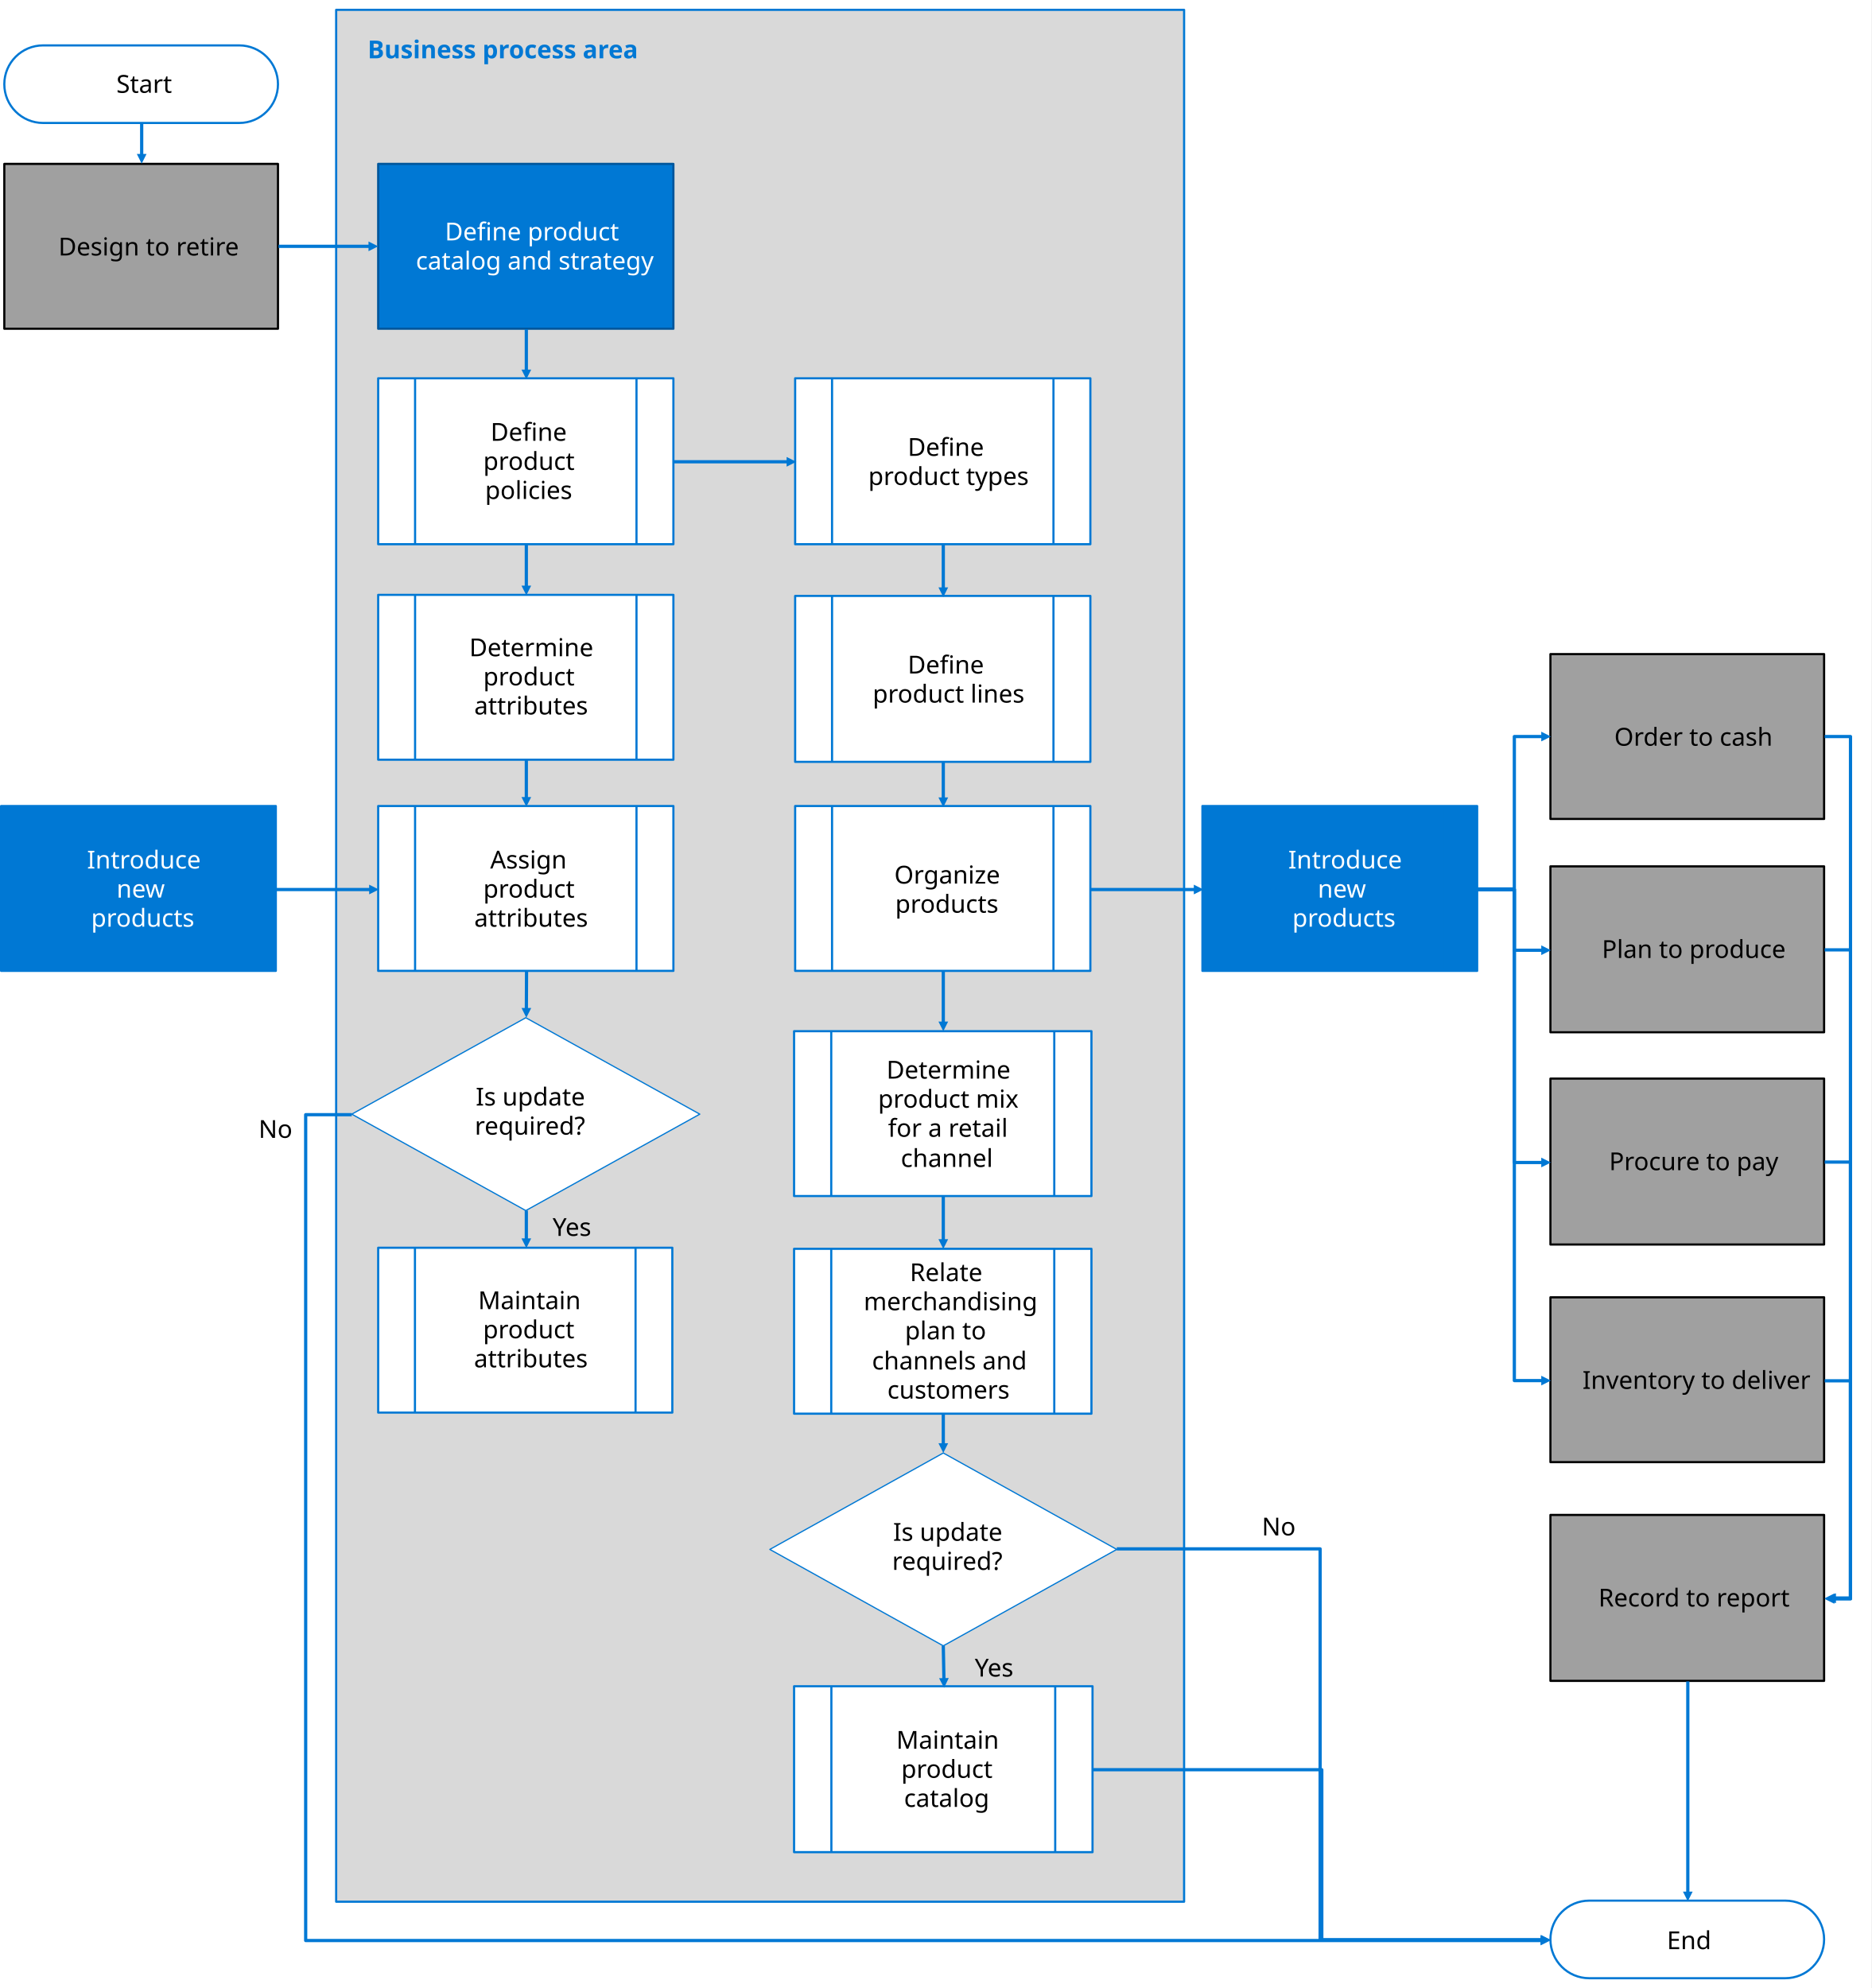
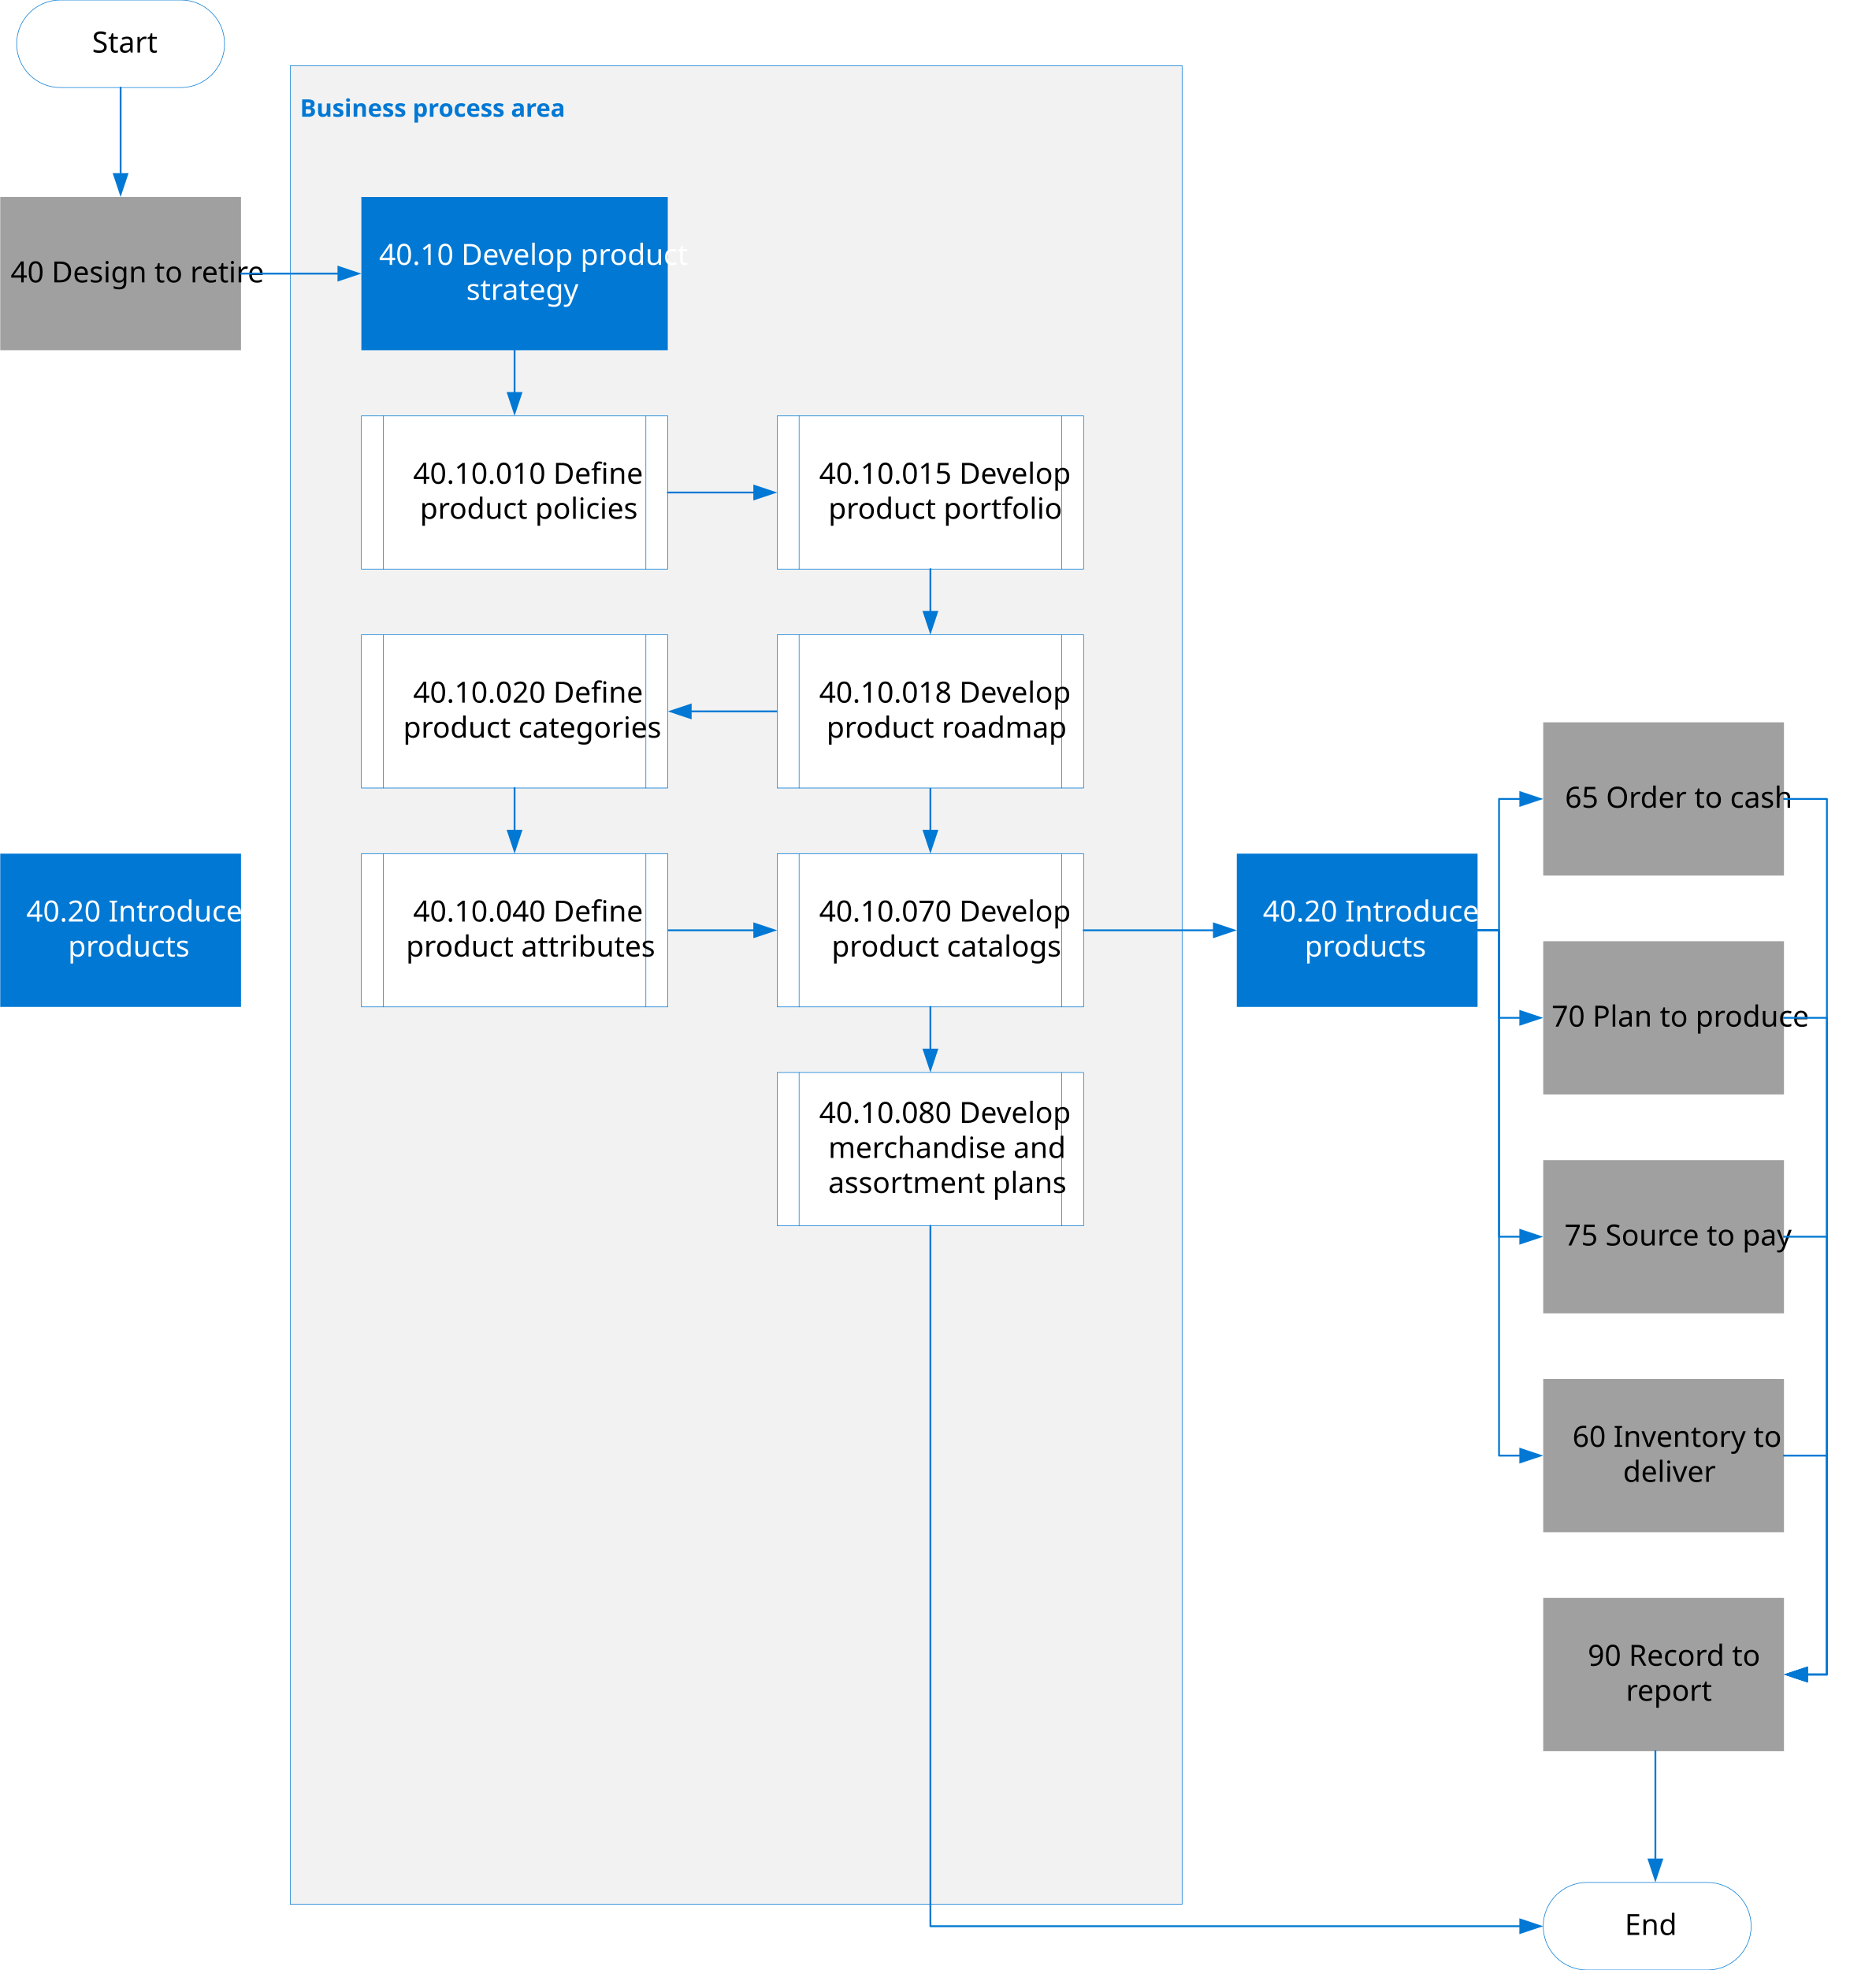
- <svg xmlns="http://www.w3.org/2000/svg" width="1736.787" height="1845.219" overflow="hidden" version="1.1" id="svg268">
-   <defs id="defs272" />
-   <g id="g266" transform="translate(0,-44.86855)">
-     <rect x="0" y="44.869" width="1736.787" height="1845.219" fill="#ffffff" id="rect2" style="stroke-width:0.932" />
-     <rect x="312" y="54" width="787" height="1756" stroke="#0078d4" stroke-width="2" stroke-linejoin="round" stroke-miterlimit="10" fill="#d9d9d9" id="rect4" />
-     <text fill="#0078d4" font-family="'Segoe UI', 'Segoe UI_MSFontService', sans-serif" font-weight="700" font-size="23px" transform="translate(341.211,99)" id="text6">Business process area</text>
-     <path d="M 4,123 C 4,103.118 20.118,87 40,87 h 182 c 19.882,0 36,16.118 36,36 v 0 c 0,19.882 -16.118,36 -36,36 H 40 C 20.118,159 4,142.882 4,123 Z" stroke="#0078d4" stroke-width="2" stroke-linejoin="round" stroke-miterlimit="10" fill="#ffffff" fill-rule="evenodd" id="path8" />
-     <text font-family="'Segoe UI', 'Segoe UI_MSFontService', sans-serif" font-weight="400" font-size="23px" transform="translate(107.977,131)" id="text10">Start</text>
-     <rect x="1439" y="652" width="254" height="153" stroke="#000000" stroke-width="2" stroke-linejoin="round" stroke-miterlimit="10" fill="#a0a0a0" id="rect12" />
-     <text font-family="'Segoe UI', 'Segoe UI_MSFontService', sans-serif" font-weight="400" font-size="23px" transform="translate(1498.26,737)" id="text14">Order to cash</text>
-     <rect x="4" y="197" width="254" height="153" stroke="#000000" stroke-width="2" stroke-linejoin="round" stroke-miterlimit="10" fill="#a0a0a0" id="rect16" />
-     <text font-family="'Segoe UI', 'Segoe UI_MSFontService', sans-serif" font-weight="400" font-size="23px" transform="translate(54.2433,282)" id="text18">Design to retire</text>
-     <rect x="351" y="396" width="274" height="154" fill="#ffffff" id="rect20" />
-     <path d="M 385.25,396 V 550 M 590.75,396 V 550" stroke="#0078d4" stroke-width="2" stroke-linejoin="round" stroke-miterlimit="10" fill="none" fill-rule="evenodd" id="path22" />
-     <rect x="351" y="396" width="274" height="154" stroke="#0078d4" stroke-width="2" stroke-linejoin="round" stroke-miterlimit="10" fill="none" id="rect24" />
-     <text font-family="'Segoe UI', 'Segoe UI_MSFontService', sans-serif" font-weight="400" font-size="23px" transform="translate(455.297,454)" id="text26">Define</text>
-     <text font-family="'Segoe UI', 'Segoe UI_MSFontService', sans-serif" font-weight="400" font-size="23px" transform="translate(448.53,481)" id="text28">product</text>
-     <text font-family="'Segoe UI', 'Segoe UI_MSFontService', sans-serif" font-weight="400" font-size="23px" transform="translate(450.217,508)" id="text30">policies</text>
-     <rect x="1116" y="793" width="255" height="153" fill="#0078d4" id="rect32" />
-     <path d="M 1147.88,793 V 946 M 1339.12,793 V 946" stroke="#0078d4" stroke-width="2" stroke-linejoin="round" stroke-miterlimit="10" fill="none" fill-rule="evenodd" id="path34" />
-     <rect x="1116" y="793" width="255" height="153" stroke="#0078d4" stroke-width="2" stroke-linejoin="round" stroke-miterlimit="10" fill="none" id="rect36" />
-     <text fill="#ffffff" font-family="'Segoe UI', 'Segoe UI_MSFontService', sans-serif" font-weight="400" font-size="23px" transform="translate(1195.61,851)" id="text38">Introduce</text>
-     <text fill="#ffffff" font-family="'Segoe UI', 'Segoe UI_MSFontService', sans-serif" font-weight="400" font-size="23px" transform="translate(1223.04,878)" id="text40">new</text>
-     <text fill="#ffffff" font-family="'Segoe UI', 'Segoe UI_MSFontService', sans-serif" font-weight="400" font-size="23px" transform="translate(1199.44,905)" id="text42">products</text>
-     <rect x="351" y="197" width="274" height="153" stroke="#00569b" stroke-width="2" stroke-linejoin="round" stroke-miterlimit="10" fill="#0078d4" id="rect44" />
-     <text fill="#ffffff" font-family="'Segoe UI', 'Segoe UI_MSFontService', sans-serif" font-weight="400" font-size="23px" transform="translate(412.95,268)" id="text46">Define product</text>
-     <text fill="#ffffff" font-family="'Segoe UI', 'Segoe UI_MSFontService', sans-serif" font-weight="400" font-size="23px" transform="translate(385.97,295)" id="text48">catalog and strategy</text>
-     <rect x="738" y="396" width="274" height="154" fill="#ffffff" id="rect50" />
-     <path d="M 772.25,396 V 550 M 977.75,396 V 550" stroke="#0078d4" stroke-width="2" stroke-linejoin="round" stroke-miterlimit="10" fill="none" fill-rule="evenodd" id="path52" />
-     <rect x="738" y="396" width="274" height="154" stroke="#0078d4" stroke-width="2" stroke-linejoin="round" stroke-miterlimit="10" fill="none" id="rect54" />
-     <text font-family="'Segoe UI', 'Segoe UI_MSFontService', sans-serif" font-weight="400" font-size="23px" transform="translate(842.477,468)" id="text56">Define</text>
-     <text font-family="'Segoe UI', 'Segoe UI_MSFontService', sans-serif" font-weight="400" font-size="23px" transform="translate(805.877,495)" id="text58">product types</text>
-     <rect x="738" y="598" width="274" height="154" fill="#ffffff" id="rect60" />
-     <path d="M 772.25,598 V 752 M 977.75,598 V 752" stroke="#0078d4" stroke-width="2" stroke-linejoin="round" stroke-miterlimit="10" fill="none" fill-rule="evenodd" id="path62" />
-     <rect x="738" y="598" width="274" height="154" stroke="#0078d4" stroke-width="2" stroke-linejoin="round" stroke-miterlimit="10" fill="none" id="rect64" />
-     <text font-family="'Segoe UI', 'Segoe UI_MSFontService', sans-serif" font-weight="400" font-size="23px" transform="translate(842.474,670)" id="text66">Define</text>
-     <text font-family="'Segoe UI', 'Segoe UI_MSFontService', sans-serif" font-weight="400" font-size="23px" transform="translate(809.961,697)" id="text68">product lines</text>
-     <rect x="738" y="793" width="274" height="153" fill="#ffffff" id="rect70" />
-     <path d="M 772.25,793 V 946 M 977.75,793 V 946" stroke="#0078d4" stroke-width="2" stroke-linejoin="round" stroke-miterlimit="10" fill="none" fill-rule="evenodd" id="path72" />
-     <rect x="738" y="793" width="274" height="153" stroke="#0078d4" stroke-width="2" stroke-linejoin="round" stroke-miterlimit="10" fill="none" id="rect74" />
-     <text font-family="'Segoe UI', 'Segoe UI_MSFontService', sans-serif" font-weight="400" font-size="23px" transform="translate(830.044,865)" id="text76">Organize</text>
-     <text font-family="'Segoe UI', 'Segoe UI_MSFontService', sans-serif" font-weight="400" font-size="23px" transform="translate(830.877,892)" id="text78">products</text>
-     <path d="m 1439,1845 c 0,-19.88 16.12,-36 36,-36 h 182 c 19.88,0 36,16.12 36,36 v 0 c 0,19.88 -16.12,36 -36,36 h -182 c -19.88,0 -36,-16.12 -36,-36 z" stroke="#0078d4" stroke-width="2" stroke-linejoin="round" stroke-miterlimit="10" fill="#ffffff" fill-rule="evenodd" id="path80" />
-     <text font-family="'Segoe UI', 'Segoe UI_MSFontService', sans-serif" font-weight="400" font-size="23px" transform="translate(1547.11,1854)" id="text82">End</text>
-     <path d="m 258.5,272 h 85.027 v 3 H 258.5 Z m 83.527,-3 9,4.5 -9,4.5 z" fill="#0078d4" id="path84" />
-     <rect x="1439" y="849" width="254" height="154" stroke="#000000" stroke-width="2" stroke-linejoin="round" stroke-miterlimit="10" fill="#a0a0a0" id="rect86" />
-     <text font-family="'Segoe UI', 'Segoe UI_MSFontService', sans-serif" font-weight="400" font-size="23px" transform="translate(1486.76,934)" id="text88">Plan to produce</text>
-     <rect x="1439" y="1046" width="254" height="154" stroke="#000000" stroke-width="2" stroke-linejoin="round" stroke-miterlimit="10" fill="#a0a0a0" id="rect90" />
-     <text font-family="'Segoe UI', 'Segoe UI_MSFontService', sans-serif" font-weight="400" font-size="23px" transform="translate(1493.48,1131)" id="text92">Procure to pay</text>
-     <rect x="1439" y="1249" width="254" height="153" stroke="#000000" stroke-width="2" stroke-linejoin="round" stroke-miterlimit="10" fill="#a0a0a0" id="rect94" />
-     <text font-family="'Segoe UI', 'Segoe UI_MSFontService', sans-serif" font-weight="400" font-size="23px" transform="translate(1468.72,1334)" id="text96">Inventory to deliver</text>
-     <rect x="1439" y="1451" width="254" height="154" stroke="#000000" stroke-width="2" stroke-linejoin="round" stroke-miterlimit="10" fill="#a0a0a0" id="rect98" />
-     <text font-family="'Segoe UI', 'Segoe UI_MSFontService', sans-serif" font-weight="400" font-size="23px" transform="translate(1483.57,1536)" id="text100">Record to report</text>
-     <path d="m 490,350.5 v 38.938 h -3 V 350.5 Z m 3,37.438 -4.5,9 -4.5,-9 z" fill="#0078d4" id="path102" />
-     <path d="m 625.5,472 h 106.08 v 3 H 625.5 Z m 104.58,-3 9,4.5 -9,4.5 z" fill="#0078d4" id="path104" />
-     <path d="m 877,550.5 v 41.059 h -3 V 550.5 Z m 3,39.559 -4.5,9 -4.5,-9 z" fill="#0078d4" id="path106" />
-     <path d="m 1693.5,727 h 24 c 0.83,0 1.5,0.672 1.5,1.5 v 799.7 c 0,0.82 -0.67,1.5 -1.5,1.5 h -15.17 v -3 h 15.17 l -1.5,1.5 V 728.5 l 1.5,1.5 h -24 z m 10.33,805.7 -9,-4.5 9,-4.5 z" fill="#0078d4" id="path108" />
-     <path d="m 1693.5,925 h 24 c 0.83,0 1.5,0.672 1.5,1.5 v 601.89 c 0,0.83 -0.67,1.5 -1.5,1.5 h -15.17 v -3 h 15.17 l -1.5,1.5 V 926.5 l 1.5,1.5 h -24 z m 10.33,607.89 -9,-4.5 9,-4.5 z" fill="#0078d4" id="path110" />
-     <path d="m 1693.5,1122 h 24 c 0.83,0 1.5,0.67 1.5,1.5 v 404.87 c 0,0.83 -0.67,1.5 -1.5,1.5 H 1701 v -3 h 16.5 l -1.5,1.5 V 1123.5 l 1.5,1.5 h -24 z m 9,410.87 -9,-4.5 9,-4.5 z" fill="#0078d4" id="path112" />
-     <path d="m 1693.5,1325 h 24 c 0.83,0 1.5,0.67 1.5,1.5 v 202.44 c 0,0.82 -0.67,1.5 -1.5,1.5 H 1701 v -3 h 16.5 l -1.5,1.5 V 1326.5 l 1.5,1.5 h -24 z m 9,208.44 -9,-4.5 9,-4.5 z" fill="#0078d4" id="path114" />
-     <path d="M 1.5,-1.54299e-6 1.5,196.623 h -3 L -1.5,1.54299e-6 Z M 4.5,195.123 l -4.5,9 -4.5,-9 z" fill="#0078d4" transform="matrix(-1,0,0,1,1566.5,1605.5)" id="path116" />
-     <path d="m 133,159.5 v 29.784 h -3 V 159.5 Z m 3,28.284 -4.5,9 -4.5,-9 z" fill="#0078d4" id="path118" />
-     <path d="m 0,-1.5 h 33.997 c 0.828,0 1.5,0.672 1.5,1.5 v 141.457 l -1.5,-1.5 h 26.497 v 3 H 33.997 c -0.829,0 -1.5,-0.672 -1.5,-1.5 V 0 l 1.5,1.5 H 0 Z m 58.994,138.457 9,4.5 -9,4.5 z" fill="#0078d4" transform="matrix(1,0,0,-1,1371.5,869.957)" id="path120" />
-     <path d="m 1371.5,869 h 34 c 0.83,0 1.5,0.672 1.5,1.5 v 56.347 l -1.5,-1.5 h 26.49 v 3 h -26.49 c -0.83,0 -1.5,-0.671 -1.5,-1.5 V 870.5 l 1.5,1.5 h -34 z m 58.99,53.347 9,4.5 -9,4.5 z" fill="#0078d4" id="path122" />
-     <path d="m 1371.5,869 h 34 c 0.83,0 1.5,0.672 1.5,1.5 v 455.8 l -1.5,-1.5 h 26.49 v 3 h -26.49 c -0.83,0 -1.5,-0.67 -1.5,-1.5 V 870.5 l 1.5,1.5 h -34 z m 58.99,452.8 9,4.5 -9,4.5 z" fill="#0078d4" id="path124" />
-     <path d="m 1371.5,869 h 34 c 0.83,0 1.5,0.672 1.5,1.5 v 253.37 l -1.5,-1.5 h 26.49 v 3 h -26.49 c -0.83,0 -1.5,-0.67 -1.5,-1.5 V 870.5 l 1.5,1.5 h -34 z m 58.99,250.37 9,4.5 -9,4.5 z" fill="#0078d4" id="path126" />
-     <rect x="351" y="597" width="274" height="153" fill="#ffffff" id="rect128" />
-     <path d="M 385.25,597 V 750 M 590.75,597 V 750" stroke="#0078d4" stroke-width="2" stroke-linejoin="round" stroke-miterlimit="10" fill="none" fill-rule="evenodd" id="path130" />
-     <rect x="351" y="597" width="274" height="153" stroke="#0078d4" stroke-width="2" stroke-linejoin="round" stroke-miterlimit="10" fill="none" id="rect132" />
-     <text font-family="'Segoe UI', 'Segoe UI_MSFontService', sans-serif" font-weight="400" font-size="23px" transform="translate(435.577,654)" id="text134">Determine</text>
-     <text font-family="'Segoe UI', 'Segoe UI_MSFontService', sans-serif" font-weight="400" font-size="23px" transform="translate(448.53,681)" id="text136">product</text>
-     <text font-family="'Segoe UI', 'Segoe UI_MSFontService', sans-serif" font-weight="400" font-size="23px" transform="translate(440.137,708)" id="text138">attributes</text>
-     <rect x="351" y="793" width="274" height="153" fill="#ffffff" id="rect140" />
-     <path d="M 385.25,793 V 946 M 590.75,793 V 946" stroke="#0078d4" stroke-width="2" stroke-linejoin="round" stroke-miterlimit="10" fill="none" fill-rule="evenodd" id="path142" />
-     <rect x="351" y="793" width="274" height="153" stroke="#0078d4" stroke-width="2" stroke-linejoin="round" stroke-miterlimit="10" fill="none" id="rect144" />
-     <text font-family="'Segoe UI', 'Segoe UI_MSFontService', sans-serif" font-weight="400" font-size="23px" transform="translate(454.964,851)" id="text146">Assign</text>
-     <text font-family="'Segoe UI', 'Segoe UI_MSFontService', sans-serif" font-weight="400" font-size="23px" transform="translate(448.53,878)" id="text148">product</text>
-     <text font-family="'Segoe UI', 'Segoe UI_MSFontService', sans-serif" font-weight="400" font-size="23px" transform="translate(440.137,905)" id="text150">attributes</text>
-     <rect x="351" y="1203" width="273" height="153" fill="#ffffff" id="rect152" />
-     <path d="m 385.125,1203 v 153 m 204.75,-153 v 153" stroke="#0078d4" stroke-width="2" stroke-linejoin="round" stroke-miterlimit="10" fill="none" fill-rule="evenodd" id="path154" />
-     <rect x="351" y="1203" width="273" height="153" stroke="#0078d4" stroke-width="2" stroke-linejoin="round" stroke-miterlimit="10" fill="none" id="rect156" />
-     <text font-family="'Segoe UI', 'Segoe UI_MSFontService', sans-serif" font-weight="400" font-size="23px" transform="translate(443.76,1260)" id="text158">Maintain</text>
-     <text font-family="'Segoe UI', 'Segoe UI_MSFontService', sans-serif" font-weight="400" font-size="23px" transform="translate(448.327,1287)" id="text160">product</text>
-     <text font-family="'Segoe UI', 'Segoe UI_MSFontService', sans-serif" font-weight="400" font-size="23px" transform="translate(439.934,1314)" id="text162">attributes</text>
-     <rect x="737" y="1002" width="276" height="153" fill="#ffffff" id="rect164" />
-     <path d="m 771.5,1002 v 153 m 207,-153 v 153" stroke="#0078d4" stroke-width="2" stroke-linejoin="round" stroke-miterlimit="10" fill="none" fill-rule="evenodd" id="path166" />
-     <rect x="737" y="1002" width="276" height="153" stroke="#0078d4" stroke-width="2" stroke-linejoin="round" stroke-miterlimit="10" fill="none" id="rect168" />
-     <text font-family="'Segoe UI', 'Segoe UI_MSFontService', sans-serif" font-weight="400" font-size="23px" transform="translate(822.761,1046)" id="text170">Determine</text>
-     <text font-family="'Segoe UI', 'Segoe UI_MSFontService', sans-serif" font-weight="400" font-size="23px" transform="translate(814.961,1073)" id="text172">product mix</text>
-     <text font-family="'Segoe UI', 'Segoe UI_MSFontService', sans-serif" font-weight="400" font-size="23px" transform="translate(824.127,1100)" id="text174">for a retail</text>
-     <text font-family="'Segoe UI', 'Segoe UI_MSFontService', sans-serif" font-weight="400" font-size="23px" transform="translate(836.061,1128)" id="text176">channel</text>
-     <rect x="737" y="1610" width="277" height="154" fill="#ffffff" id="rect178" />
-     <path d="m 771.625,1610 v 154 m 207.75,-154 v 154" stroke="#0078d4" stroke-width="2" stroke-linejoin="round" stroke-miterlimit="10" fill="none" fill-rule="evenodd" id="path180" />
-     <rect x="737" y="1610" width="277" height="154" stroke="#0078d4" stroke-width="2" stroke-linejoin="round" stroke-miterlimit="10" fill="none" id="rect182" />
-     <text font-family="'Segoe UI', 'Segoe UI_MSFontService', sans-serif" font-weight="400" font-size="23px" transform="translate(831.881,1668)" id="text184">Maintain</text>
-     <text font-family="'Segoe UI', 'Segoe UI_MSFontService', sans-serif" font-weight="400" font-size="23px" transform="translate(836.448,1695)" id="text186">product</text>
-     <text font-family="'Segoe UI', 'Segoe UI_MSFontService', sans-serif" font-weight="400" font-size="23px" transform="translate(839.048,1722)" id="text188">catalog</text>
-     <rect x="737" y="1204" width="276" height="153" fill="#ffffff" id="rect190" />
-     <path d="m 771.5,1204 v 153 m 207,-153 v 153" stroke="#0078d4" stroke-width="2" stroke-linejoin="round" stroke-miterlimit="10" fill="none" fill-rule="evenodd" id="path192" />
-     <rect x="737" y="1204" width="276" height="153" stroke="#0078d4" stroke-width="2" stroke-linejoin="round" stroke-miterlimit="10" fill="none" id="rect194" />
-     <text font-family="'Segoe UI', 'Segoe UI_MSFontService', sans-serif" font-weight="400" font-size="23px" transform="translate(844.467,1234)" id="text196">Relate</text>
-     <text font-family="'Segoe UI', 'Segoe UI_MSFontService', sans-serif" font-weight="400" font-size="23px" transform="translate(801.627,1261)" id="text198">merchandising</text>
-     <text font-family="'Segoe UI', 'Segoe UI_MSFontService', sans-serif" font-weight="400" font-size="23px" transform="translate(839.901,1288)" id="text200">plan to</text>
-     <text font-family="'Segoe UI', 'Segoe UI_MSFontService', sans-serif" font-weight="400" font-size="23px" transform="translate(809.314,1316)" id="text202">channels and</text>
-     <text font-family="'Segoe UI', 'Segoe UI_MSFontService', sans-serif" font-weight="400" font-size="23px" transform="translate(823.574,1343)" id="text204">customers</text>
-     <path d="M 326.5,1079 488,989.5 649.5,1079 488,1168.5 Z" stroke="#0078d4" stroke-width="1.133" stroke-linejoin="round" stroke-miterlimit="10" fill="#ffffff" fill-rule="evenodd" id="path206" />
-     <text font-family="'Segoe UI', 'Segoe UI_MSFontService', sans-serif" font-weight="400" font-size="23px" transform="translate(441.517,1071)" id="text208">Is update</text>
-     <text font-family="'Segoe UI', 'Segoe UI_MSFontService', sans-serif" font-weight="400" font-size="23px" transform="translate(440.644,1098)" id="text210">required?</text>
-     <path d="m 714.5,1483 161,-89.5 161,89.5 -161,89.5 z" stroke="#0078d4" stroke-width="1.133" stroke-linejoin="round" stroke-miterlimit="10" fill="#ffffff" fill-rule="evenodd" id="path212" />
-     <text font-family="'Segoe UI', 'Segoe UI_MSFontService', sans-serif" font-weight="400" font-size="23px" transform="translate(828.9,1475)" id="text214">Is update</text>
-     <text font-family="'Segoe UI', 'Segoe UI_MSFontService', sans-serif" font-weight="400" font-size="23px" transform="translate(828.027,1502)" id="text216">required?</text>
-     <path d="m 490,550.5 v 39.424 h -3 V 550.5 Z m 3,37.924 -4.5,9 -4.5,-9 z" fill="#0078d4" id="path218" />
-     <path d="M 1.5,-3.64706e-6 1.5,35.68 h -3 L -1.5,3.64706e-6 Z M 4.5,34.18 1.04987e-4,43.18 -4.5,34.18 Z" fill="#0078d4" transform="matrix(-1,0,0,1,488.5,750.5)" id="path220" />
-     <path d="M 1.5,-0.007 1.668,35.462 -1.332,35.476 -1.5,0.007 Z M 4.661,33.947 0.203,42.969 -4.339,33.99 Z" fill="#0078d4" transform="matrix(-1,0,0,1,488.703,946.5)" id="path222" />
-     <path d="M 1.5,-4.52096e-6 1.5,27.333 h -3 L -1.5,4.52096e-6 Z M 4.5,25.833 l -4.5,9 -4.5,-9 z" fill="#0078d4" transform="matrix(-1,0,0,1,488.5,1168.5)" id="path224" />
-     <path d="m 877,752.5 v 34.045 h -3 V 752.5 Z m 3,32.545 -4.5,9 -4.5,-9 z" fill="#0078d4" id="path226" />
-     <path d="m 877,946.5 v 48.073 h -3 V 946.5 Z m 3,46.573 -4.5,8.997 -4.5,-8.997 z" fill="#0078d4" id="path228" />
-     <path d="m 877,1155.5 v 41.06 h -3 v -41.06 z m 3,39.56 -4.5,9 -4.5,-9 z" fill="#0078d4" id="path230" />
-     <path d="m 877,1357.5 v 28.45 h -3 v -28.45 z m 3,26.95 -4.5,9 -4.5,-9 z" fill="#0078d4" id="path232" />
-     <path d="m 877,1572.47 0.595,31.46 -2.999,0.05 -0.596,-31.45 z m 3.566,29.9 -4.329,9.08 -4.669,-8.91 z" fill="#0078d4" id="path234" />
-     <rect x="1" y="793" width="255" height="153" fill="#0078d4" id="rect236" />
-     <path d="M 32.875,793 V 946 M 224.125,793 V 946" stroke="#0078d4" stroke-width="2" stroke-linejoin="round" stroke-miterlimit="10" fill="none" fill-rule="evenodd" id="path238" />
-     <rect x="1" y="793" width="255" height="153" stroke="#0078d4" stroke-width="2" stroke-linejoin="round" stroke-miterlimit="10" fill="none" id="rect240" />
-     <text fill="#ffffff" font-family="'Segoe UI', 'Segoe UI_MSFontService', sans-serif" font-weight="400" font-size="23px" transform="translate(80.7394,851)" id="text242">Introduce</text>
-     <text fill="#ffffff" font-family="'Segoe UI', 'Segoe UI_MSFontService', sans-serif" font-weight="400" font-size="23px" transform="translate(108.173,878)" id="text244">new</text>
-     <text fill="#ffffff" font-family="'Segoe UI', 'Segoe UI_MSFontService', sans-serif" font-weight="400" font-size="23px" transform="translate(84.5727,905)" id="text246">products</text>
-     <path d="m 256.5,869 h 87.624 v 3 H 256.5 Z m 86.124,-3 9,4.5 -9,4.5 z" fill="#0078d4" id="path248" />
-     <path d="m 1012.5,869 h 97.02 v 3 h -97.02 z m 95.52,-3 9,4.5 -9,4.5 z" fill="#0078d4" id="path250" />
-     <path d="m 1014.5,1686 h 212.3 c 0.83,0 1.5,0.67 1.5,1.5 v 157.98 l -1.5,-1.5 h 204.8 v 3 h -204.8 c -0.83,0 -1.5,-0.67 -1.5,-1.5 V 1687.5 l 1.5,1.5 h -212.3 z m 415.6,154.98 9,4.5 -9,4.5 z" fill="#0078d4" id="path252" />
-     <path d="m 1036.5,1481 h 188.76 c 0.83,0 1.5,0.67 1.5,1.5 v 362.83 l -1.5,-1.5 h 206.3 v 3 h -206.3 c -0.83,0 -1.5,-0.67 -1.5,-1.5 V 1482.5 l 1.5,1.5 H 1036.5 Z m 393.56,359.83 9,4.5 -9,4.5 z" fill="#0078d4" id="path254" />
-     <path d="m 326.5,1081 h -42.792 l 1.5,-1.5 v 766.53 l -1.5,-1.5 H 1431.34 v 3 H 283.708 c -0.828,0 -1.5,-0.67 -1.5,-1.5 V 1079.5 c 0,-0.83 0.672,-1.5 1.5,-1.5 H 326.5 Z m 1103.34,760.53 9,4.5 -9,4.5 z" fill="#0078d4" id="path256" />
-     <text font-family="'Segoe UI', 'Segoe UI_MSFontService', sans-serif" font-weight="400" font-size="23px" transform="translate(240,1101)" id="text258">No</text>
-     <text font-family="'Segoe UI', 'Segoe UI_MSFontService', sans-serif" font-weight="400" font-size="23px" transform="translate(1171.13,1470)" id="text260">No</text>
-     <text font-family="'Segoe UI', 'Segoe UI_MSFontService', sans-serif" font-weight="400" font-size="23px" transform="translate(512.901,1192)" id="text262">Yes</text>
-     <text font-family="'Segoe UI', 'Segoe UI_MSFontService', sans-serif" font-weight="400" font-size="23px" transform="translate(904.709,1601)" id="text264">Yes</text>
+ <svg xmlns="http://www.w3.org/2000/svg" xmlns:xlink="http://www.w3.org/1999/xlink" viewBox="18 18 771 810" xml:space="preserve" color-interpolation-filters="sRGB" class="st14" width="1928" height="2025">
+   <rect x="0" y="0" width="1928" height="2025" fill="#ffffff" />
+   <style type="text/css">
+ 		.st1 {fill:#f2f2f2;stroke:#0078d4;stroke-linecap:round;stroke-linejoin:round;stroke-width:0.24}
+ 		.st2 {fill:#ffffff;stroke:#0078d4;stroke-linecap:round;stroke-linejoin:round;stroke-width:0.24}
+ 		.st3 {fill:#000000;font-family:Calibri;font-size:1em}
+ 		.st4 {fill:#a0a0a0;stroke:none;stroke-linecap:round;stroke-linejoin:round;stroke-width:0.24}
+ 		.st5 {fill:#0078d4;stroke:none;stroke-linecap:round;stroke-linejoin:round;stroke-width:0.24}
+ 		.st6 {fill:#ffffff;font-family:Calibri;font-size:1em}
+ 		.st7 {font-size:1em}
+ 		.st8 {fill:#ffffff}
+ 		.st9 {stroke:#0078d4;stroke-linecap:round;stroke-linejoin:round;stroke-width:0.24}
+ 		.st10 {marker-end:url(#mrkr13-82);stroke:#0078d4;stroke-linecap:round;stroke-linejoin:round;stroke-width:0.75}
+ 		.st11 {fill:#0078d4;fill-opacity:1;stroke:#0078d4;stroke-opacity:1;stroke-width:0.229}
+ 		.st12 {fill:none;stroke:none;stroke-linecap:round;stroke-linejoin:round;stroke-width:0.75}
+ 		.st13 {fill:#0078d4;font-family:Calibri;font-size:0.833em;font-weight:bold}
+ 		.st14 {fill:none;fill-rule:evenodd;font-size:12px;overflow:visible;stroke-linecap:square;stroke-miterlimit:3}
+ 	</style>
+   <style> a { pointer-events: none; } </style>
+   <style>a.rules_svg_anchor g:hover { opacity:0.8; cursor:pointer; }</style>
+   <defs id="Markers">
+     <g id="lend13">
+       <path d="M 3 1 L 0 0 L 3 -1 L 3 1 " style="stroke:none" />
+     </g>
+     <marker id="mrkr13-82" class="st11" refX="-13.08" orient="auto" markerUnits="strokeWidth" overflow="visible">
+       <use xlink:href="#lend13" transform="scale(-4.36,-4.36) " />
+     </marker>
+   </defs>
+   <g>
+     <g id="shape51-1" transform="translate(137.25,-387)">
+       <rect x="0" y="432" width="366.75" height="756" class="st1" />
+     </g>
+     <g id="shape1-3" transform="translate(24.75,-1134)">
+       <path d="M18 1188 L67.5 1188 A18 18 -180 0 0 67.5 1152 L18 1152 A18 18 -180 1 0 18 1188 Z" class="st2" />
+       <text x="31.01" y="1173.6" class="st3">Start</text>
+     </g>
+     <a id="c0a16b20-7701-4bfc-bca9-9e9e6d064337" class="rules_svg_anchor rules_svg_shape" href="/lms/chart?onclick=b3BlbkNoYXJ0Q29udGV4dE1lbnUoZXZlbnQsJ3cxMTZkNTIzNTk2NWMxNjk0NHY0MDcxJywxODA4MSwgMSwgMSwgdGhpcywgd2luZG93LmZyYW1lRWxlbWVudCk=&amp;navigate=true&amp;details=Description">
+       <g id="shape2-6" transform="translate(18,-1026)">
+         <rect x="0" y="1125" width="99" height="63" class="st4" />
+         <text x="4.26" y="1160.1" class="st3">40 Design to retire</text>
+       </g>
+     </a>
+     <a id="69b2b5c5-7c82-4d44-9e5e-ba6e5b110d8b" class="rules_svg_anchor rules_svg_shape" href="/lms/chart?onclick=b3BlbkNoYXJ0Q29udGV4dE1lbnUoZXZlbnQsJ3cxMTZkNTIzNTk2NWMxNjk0NXY0MDcxJywxODA4MiwgMSwgMSwgdGhpcywgd2luZG93LmZyYW1lRWxlbWVudCk=&amp;navigate=true&amp;details=Description">
+       <g id="shape3-9" transform="translate(166.5,-1026)">
+         <rect x="0" y="1125" width="126" height="63" class="st5" />
+         <text x="7.28" y="1152.9" class="st6">40.10 Develop product <tspan x="43.14" dy="1.2em" class="st7">strategy</tspan>
+         </text>
+       </g>
+     </a>
+     <a id="141a24d4-b435-489b-ad1b-c0665ea71929" class="rules_svg_anchor rules_svg_shape" href="/lms/chart?onclick=b3BlbkNoYXJ0Q29udGV4dE1lbnUoZXZlbnQsJ3cxMTZkNTIzNTk2NWMxNjk0NnY0MDcxJywxODA4MywgMSwgMSwgdGhpcywgd2luZG93LmZyYW1lRWxlbWVudCk=&amp;navigate=true&amp;details=Description">
+       <g id="shape4-13" transform="translate(166.5,-936)">
+         <path d="M0 1188 L126 1188 L126 1125 L0 1125 L0 1188 Z" class="st8" />
+         <path d="M0 1188 L126 1188 L126 1125 L0 1125 L0 1188" class="st9" />
+         <path d="M9 1188 L9 1125" class="st9" />
+         <path d="M117 1188 L117 1125" class="st9" />
+         <text x="21.3" y="1152.9" class="st3">40.10.010 Define <tspan x="24.07" dy="1.2em" class="st7">product policies</tspan>
+         </text>
+       </g>
+     </a>
+     <a id="ab6bbb23-9f65-42ae-9bbf-7f751c92e56e" class="rules_svg_anchor rules_svg_shape" href="/lms/chart?onclick=b3BlbkNoYXJ0Q29udGV4dE1lbnUoZXZlbnQsJ3cxMTZkNTIzNTk2NWM3OTg1MHY0MDcxJywxODA4NCwgMSwgMSwgdGhpcywgd2luZG93LmZyYW1lRWxlbWVudCk=&amp;navigate=true&amp;details=Description">
+       <g id="shape5-20" transform="translate(337.5,-936)">
+         <path d="M0 1188 L126 1188 L126 1125 L0 1125 L0 1188 Z" class="st8" />
+         <path d="M0 1188 L126 1188 L126 1125 L0 1125 L0 1188" class="st9" />
+         <path d="M9 1188 L9 1125" class="st9" />
+         <path d="M117 1188 L117 1125" class="st9" />
+         <text x="17.26" y="1152.9" class="st3">40.10.015 Develop <tspan x="21.05" dy="1.2em" class="st7">product portfolio</tspan>
+         </text>
+       </g>
+     </a>
+     <a id="9f34600c-9c40-4291-be07-405d7bcde13d" class="rules_svg_anchor rules_svg_shape" href="/lms/chart?onclick=b3BlbkNoYXJ0Q29udGV4dE1lbnUoZXZlbnQsJ3cxMTZkNTIzNTk2NWMxNjk0N3Y0MDcxJywxODA4NiwgMSwgMSwgdGhpcywgd2luZG93LmZyYW1lRWxlbWVudCk=&amp;navigate=true&amp;details=Description">
+       <g id="shape6-27" transform="translate(166.5,-846)">
+         <path d="M0 1188 L126 1188 L126 1125 L0 1125 L0 1188 Z" class="st8" />
+         <path d="M0 1188 L126 1188 L126 1125 L0 1125 L0 1188" class="st9" />
+         <path d="M9 1188 L9 1125" class="st9" />
+         <path d="M117 1188 L117 1125" class="st9" />
+         <text x="21.3" y="1152.9" class="st3">40.10.020 Define <tspan x="17.19" dy="1.2em" class="st7">product categories</tspan>
+         </text>
+       </g>
+     </a>
+     <a id="715e49eb-4d74-46e7-9a36-83d317761f47" class="rules_svg_anchor rules_svg_shape" href="/lms/chart?onclick=b3BlbkNoYXJ0Q29udGV4dE1lbnUoZXZlbnQsJ3cxMTZkNTIzNTk2NWMxNjk1MnY0MDcxJywxODA4OCwgMSwgMSwgdGhpcywgd2luZG93LmZyYW1lRWxlbWVudCk=&amp;navigate=true&amp;details=Description">
+       <g id="shape11-34" transform="translate(337.5,-756)">
+         <path d="M0 1188 L126 1188 L126 1125 L0 1125 L0 1188 Z" class="st8" />
+         <path d="M0 1188 L126 1188 L126 1125 L0 1125 L0 1188" class="st9" />
+         <path d="M9 1188 L9 1125" class="st9" />
+         <path d="M117 1188 L117 1125" class="st9" />
+         <text x="17.26" y="1152.9" class="st3">40.10.070 Develop <tspan x="22.38" dy="1.2em" class="st7">product catalogs</tspan>
+         </text>
+       </g>
+     </a>
+     <a id="2c8223de-1ca2-4890-974a-05ff6a8b10d6" class="rules_svg_anchor rules_svg_shape" href="/lms/chart?onclick=b3BlbkNoYXJ0Q29udGV4dE1lbnUoZXZlbnQsJ3cxMTZkNTIzNTk2NWMxNjk1M3Y0MDcxJywxODA4OSwgMSwgMSwgdGhpcywgd2luZG93LmZyYW1lRWxlbWVudCk=&amp;navigate=true&amp;details=Description">
+       <g id="shape12-41" transform="translate(337.5,-666)">
+         <path d="M0 1188 L126 1188 L126 1125 L0 1125 L0 1188 Z" class="st8" />
+         <path d="M0 1188 L126 1188 L126 1125 L0 1125 L0 1188" class="st9" />
+         <path d="M9 1188 L9 1125" class="st9" />
+         <path d="M117 1188 L117 1125" class="st9" />
+         <text x="17.26" y="1145.7" class="st3">40.10.080 Develop <tspan x="21.02" dy="1.2em" class="st7">merchandise and </tspan>
+           <tspan x="20.97" dy="1.2em" class="st7">assortment plans</tspan>
+         </text>
+       </g>
+     </a>
+     <a id="f9baf74a-8d7c-4055-84ed-39a134ef57f2" class="rules_svg_anchor rules_svg_shape" href="/lms/chart?onclick=b3BlbkNoYXJ0Q29udGV4dE1lbnUoZXZlbnQsJ3cxMTZkNTIzNTk2NWMxNjk1NnY0MDcxJywxODA5MCwgMSwgMSwgdGhpcywgd2luZG93LmZyYW1lRWxlbWVudCk=&amp;navigate=true&amp;details=Description">
+       <g id="shape16-49" transform="translate(526.5,-756)">
+         <rect x="0" y="1125" width="99" height="63" class="st5" />
+         <text x="10.71" y="1152.9" class="st6">40.20 Introduce <tspan x="27.89" dy="1.2em" class="st7">products</tspan>
+         </text>
+       </g>
+     </a>
+     <a id="95c26df6-70fc-4693-bf9a-7660a8f16474" class="rules_svg_anchor rules_svg_shape" href="/lms/chart?onclick=b3BlbkNoYXJ0Q29udGV4dE1lbnUoZXZlbnQsJ3cxMTZkNTIzNTk2NWMxNzE1NXY0MDcxJywxODI4MSwgMSwgMSwgdGhpcywgd2luZG93LmZyYW1lRWxlbWVudCk=&amp;navigate=true&amp;details=Description">
+       <g id="shape17-53" transform="translate(652.5,-810)">
+         <rect x="0" y="1125" width="99" height="63" class="st4" />
+         <text x="8.97" y="1160.1" class="st3">65 Order to cash</text>
+       </g>
+     </a>
+     <a id="41e68212-d1d2-4ce0-881c-4784dca7f580" class="rules_svg_anchor rules_svg_shape" href="/lms/chart?onclick=b3BlbkNoYXJ0Q29udGV4dE1lbnUoZXZlbnQsJ3cxMTZkNTIzNTk2NWMxNzIzMHY0MDcxJywxODMyNywgMSwgMSwgdGhpcywgd2luZG93LmZyYW1lRWxlbWVudCk=&amp;navigate=true&amp;details=Description">
+       <g id="shape18-56" transform="translate(652.5,-720)">
+         <rect x="0" y="1125" width="99" height="63" class="st4" />
+         <text x="3.44" y="1160.1" class="st3">70 Plan to produce</text>
+       </g>
+     </a>
+     <a id="afbe05ce-7834-4516-ac4b-a4c77b26f674" class="rules_svg_anchor rules_svg_shape" href="/lms/chart?onclick=b3BlbkNoYXJ0Q29udGV4dE1lbnUoZXZlbnQsJ3cxMTZkNTIzNTk2NWMxNzI2OXY0MDcxJywxODM2MywgMSwgMSwgdGhpcywgd2luZG93LmZyYW1lRWxlbWVudCk=&amp;navigate=true&amp;details=Description">
+       <g id="shape19-59" transform="translate(652.5,-630)">
+         <rect x="0" y="1125" width="99" height="63" class="st4" />
+         <text x="8.74" y="1160.1" class="st3">75 Source to pay</text>
+       </g>
+     </a>
+     <a id="cbbdae98-b8df-41b8-810d-efa187ecdf9c" class="rules_svg_anchor rules_svg_shape" href="/lms/chart?onclick=b3BlbkNoYXJ0Q29udGV4dE1lbnUoZXZlbnQsJ3cxMTZkNTIzNTk2NWMxNzA5M3Y0MDcxJywxODIzMiwgMSwgMSwgdGhpcywgd2luZG93LmZyYW1lRWxlbWVudCk=&amp;navigate=true&amp;details=Description">
+       <g id="shape20-62" transform="translate(652.5,-540)">
+         <rect x="0" y="1125" width="99" height="63" class="st4" />
+         <text x="12.04" y="1152.9" class="st3">60 Inventory to <tspan x="32.82" dy="1.2em" class="st7">deliver</tspan>
+         </text>
+       </g>
+     </a>
+     <a id="693271c4-c354-4241-a8a4-0c2786bf1acc" class="rules_svg_anchor rules_svg_shape" href="/lms/chart?onclick=b3BlbkNoYXJ0Q29udGV4dE1lbnUoZXZlbnQsJ3cxMTZkNTIzNTk2NWMxNzQxMnY0MDcxJywxODQ2MSwgMSwgMSwgdGhpcywgd2luZG93LmZyYW1lRWxlbWVudCk=&amp;navigate=true&amp;details=Description">
+       <g id="shape21-66" transform="translate(652.5,-450)">
+         <rect x="0" y="1125" width="99" height="63" class="st4" />
+         <text x="18.34" y="1152.9" class="st3">90 Record to <tspan x="34" dy="1.2em" class="st7">report</tspan>
+         </text>
+       </g>
+     </a>
+     <g id="shape22-70" transform="translate(652.5,-360)">
+       <path d="M18 1188 L67.5 1188 A18 18 -180 0 0 67.5 1152 L18 1152 A18 18 -180 1 0 18 1188 Z" class="st2" />
+       <text x="33.52" y="1173.6" class="st3">End</text>
+     </g>
+     <a id="fc0e728b-5ff9-47cc-bec2-08e546d2d696" class="rules_svg_anchor rules_svg_shape" href="/lms/chart?onclick=b3BlbkNoYXJ0Q29udGV4dE1lbnUoZXZlbnQsJ3cxMTZkNTIzNTk2NWMxNjk1NnY0MDcxJywxODA5MCwgMSwgMSwgdGhpcywgd2luZG93LmZyYW1lRWxlbWVudCk=&amp;navigate=true&amp;details=Description">
+       <g id="shape23-73" transform="translate(18,-756)">
+         <rect x="0" y="1125" width="99" height="63" class="st5" />
+         <text x="10.71" y="1152.9" class="st6">40.20 Introduce <tspan x="27.89" dy="1.2em" class="st7">products</tspan>
+         </text>
+       </g>
+     </a>
+     <g id="shape24-77" transform="translate(58.5,-1134)">
+       <path d="M9 1188 L9 1223.19" class="st10" />
+     </g>
+     <g id="shape25-83" transform="translate(117,-1048.5)">
+       <path d="M0 1179 L39.69 1179" class="st10" />
+     </g>
+     <g id="shape26-88" transform="translate(220.5,-1026)">
+       <path d="M9 1188 L9 1205.19" class="st10" />
+     </g>
+     <g id="shape27-93" transform="translate(292.5,-958.5)">
+       <path d="M0 1179 L35.19 1179" class="st10" />
+     </g>
+     <g id="shape28-98" transform="translate(337.5,-868.5)">
+       <path d="M0 1179 L-35.19 1179" class="st10" />
+     </g>
+     <g id="shape29-103" transform="translate(391.5,-936)">
+       <path d="M9 1188 L9 1205.19" class="st10" />
+     </g>
+     <g id="shape30-108" transform="translate(220.5,-846)">
+       <path d="M9 1188 L9 1205.19" class="st10" />
+     </g>
+     <g id="shape31-113" transform="translate(391.5,-846)">
+       <path d="M9 1188 L9 1205.19" class="st10" />
+     </g>
+     <g id="shape32-118" transform="translate(292.5,-778.5)">
+       <path d="M0 1179 L35.19 1179" class="st10" />
+     </g>
+     <g id="shape34-123" transform="translate(391.5,-756)">
+       <path d="M9 1188 L9 1205.19" class="st10" />
+     </g>
+     <g id="shape35-128" transform="translate(400.5,-666)">
+       <path d="M0 1188 L0 1476 L242.19 1476" class="st10" />
+     </g>
+     <g id="shape41-133" transform="translate(463.5,-778.5)">
+       <path d="M0 1179 L53.19 1179" class="st10" />
+     </g>
+     <g id="shape42-138" transform="translate(625.5,-787.5)">
+       <path d="M0 1188 L8.83 1188 L8.83 1134 L17.19 1134" class="st10" />
+     </g>
+     <g id="shape43-143" transform="translate(625.5,-787.5)">
+       <path d="M0 1188 L8.83 1188 L8.83 1224 L17.19 1224" class="st10" />
+     </g>
+     <g id="shape44-148" transform="translate(625.5,-787.5)">
+       <path d="M0 1188 L8.83 1188 L8.83 1314 L17.19 1314" class="st10" />
+     </g>
+     <g id="shape45-153" transform="translate(625.5,-787.5)">
+       <path d="M0 1188 L8.83 1188 L8.83 1404 L17.19 1404" class="st10" />
+     </g>
+     <g id="shape46-158" transform="translate(742.5,-841.5)">
+       <path d="M9 1188 L26.66 1188 L26.66 1548 L18.81 1548" class="st10" />
+     </g>
+     <g id="shape47-163" transform="translate(742.5,-751.5)">
+       <path d="M9 1188 L26.66 1188 L26.66 1458 L18.81 1458" class="st10" />
+     </g>
+     <g id="shape48-168" transform="translate(742.5,-661.5)">
+       <path d="M9 1188 L26.66 1188 L26.66 1368 L18.81 1368" class="st10" />
+     </g>
+     <g id="shape49-173" transform="translate(742.5,-571.5)">
+       <path d="M9 1188 L26.66 1188 L26.66 1278 L18.81 1278" class="st10" />
+     </g>
+     <g id="shape50-178" transform="translate(689.625,-450)">
+       <path d="M9 1188 L9 1232.19" class="st10" />
+     </g>
+     <g id="shape52-183" transform="translate(137.25,-1107)">
+       <rect x="0" y="1152" width="276.75" height="36" class="st12" />
+       <text x="4" y="1173" class="st13">Business process area</text>
+     </g>
+     <a id="e21635c5-634a-4322-bae1-530a208be98e" class="rules_svg_anchor rules_svg_shape" href="/lms/chart?onclick=b3BlbkNoYXJ0Q29udGV4dE1lbnUoZXZlbnQsJ3cxMTZkNTIzNTk2NWM3OTg1MXY0MDcxJywxODA4NSwgMSwgMSwgdGhpcywgd2luZG93LmZyYW1lRWxlbWVudCk=&amp;navigate=true&amp;details=Description">
+       <g id="shape53-186" transform="translate(337.5,-846)">
+         <path d="M0 1188 L126 1188 L126 1125 L0 1125 L0 1188 Z" class="st8" />
+         <path d="M0 1188 L126 1188 L126 1125 L0 1125 L0 1188" class="st9" />
+         <path d="M9 1188 L9 1125" class="st9" />
+         <path d="M117 1188 L117 1125" class="st9" />
+         <text x="17.26" y="1152.9" class="st3">40.10.018 Develop <tspan x="20.28" dy="1.2em" class="st7">product roadmap</tspan>
+         </text>
+       </g>
+     </a>
+     <a id="229fdef9-79aa-401b-ba2a-8f233b787eb6" class="rules_svg_anchor rules_svg_shape" href="/lms/chart?onclick=b3BlbkNoYXJ0Q29udGV4dE1lbnUoZXZlbnQsJ3cxMTZkNTIzNTk2NWMxNjk0OXY0MDcxJywxODA4NywgMSwgMSwgdGhpcywgd2luZG93LmZyYW1lRWxlbWVudCk=&amp;navigate=true&amp;details=Description">
+       <g id="shape54-193" transform="translate(166.5,-756)">
+         <path d="M0 1188 L126 1188 L126 1125 L0 1125 L0 1188 Z" class="st8" />
+         <path d="M0 1188 L126 1188 L126 1125 L0 1125 L0 1188" class="st9" />
+         <path d="M9 1188 L9 1125" class="st9" />
+         <path d="M117 1188 L117 1125" class="st9" />
+         <text x="21.3" y="1152.9" class="st3">40.10.040 Define <tspan x="18.37" dy="1.2em" class="st7">product attributes</tspan>
+         </text>
+       </g>
+     </a>
  </g>
</svg>
